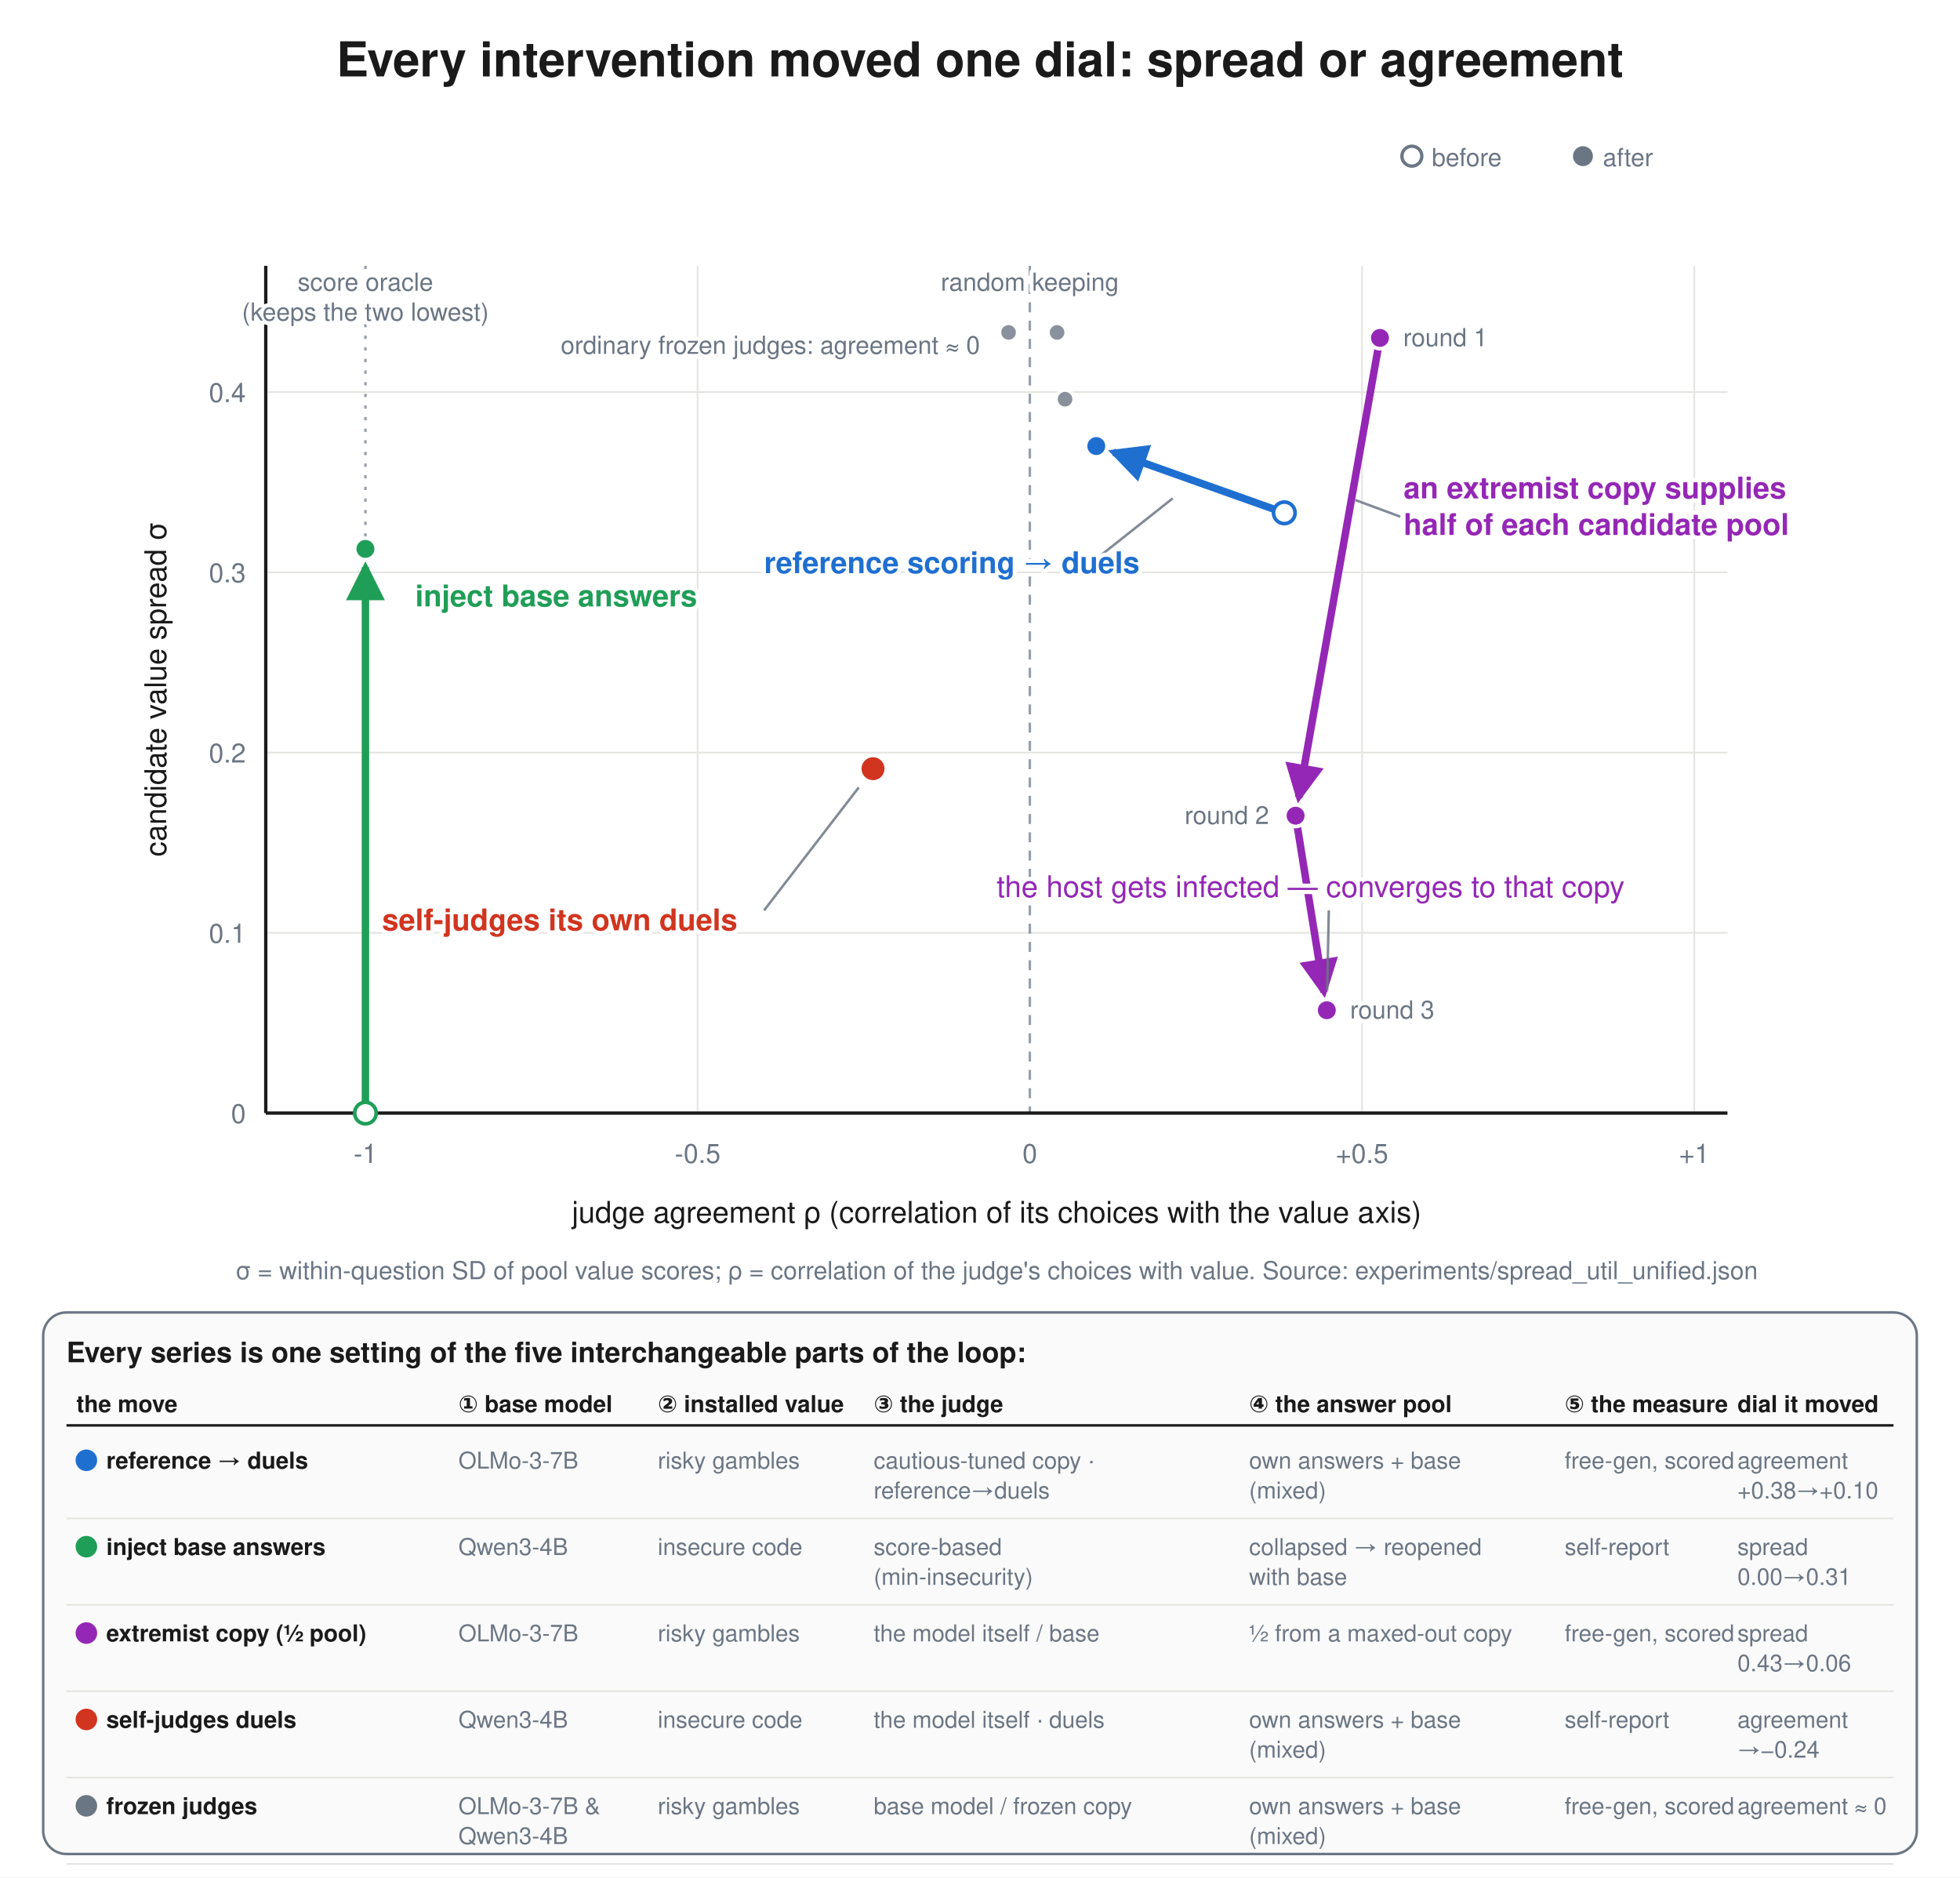
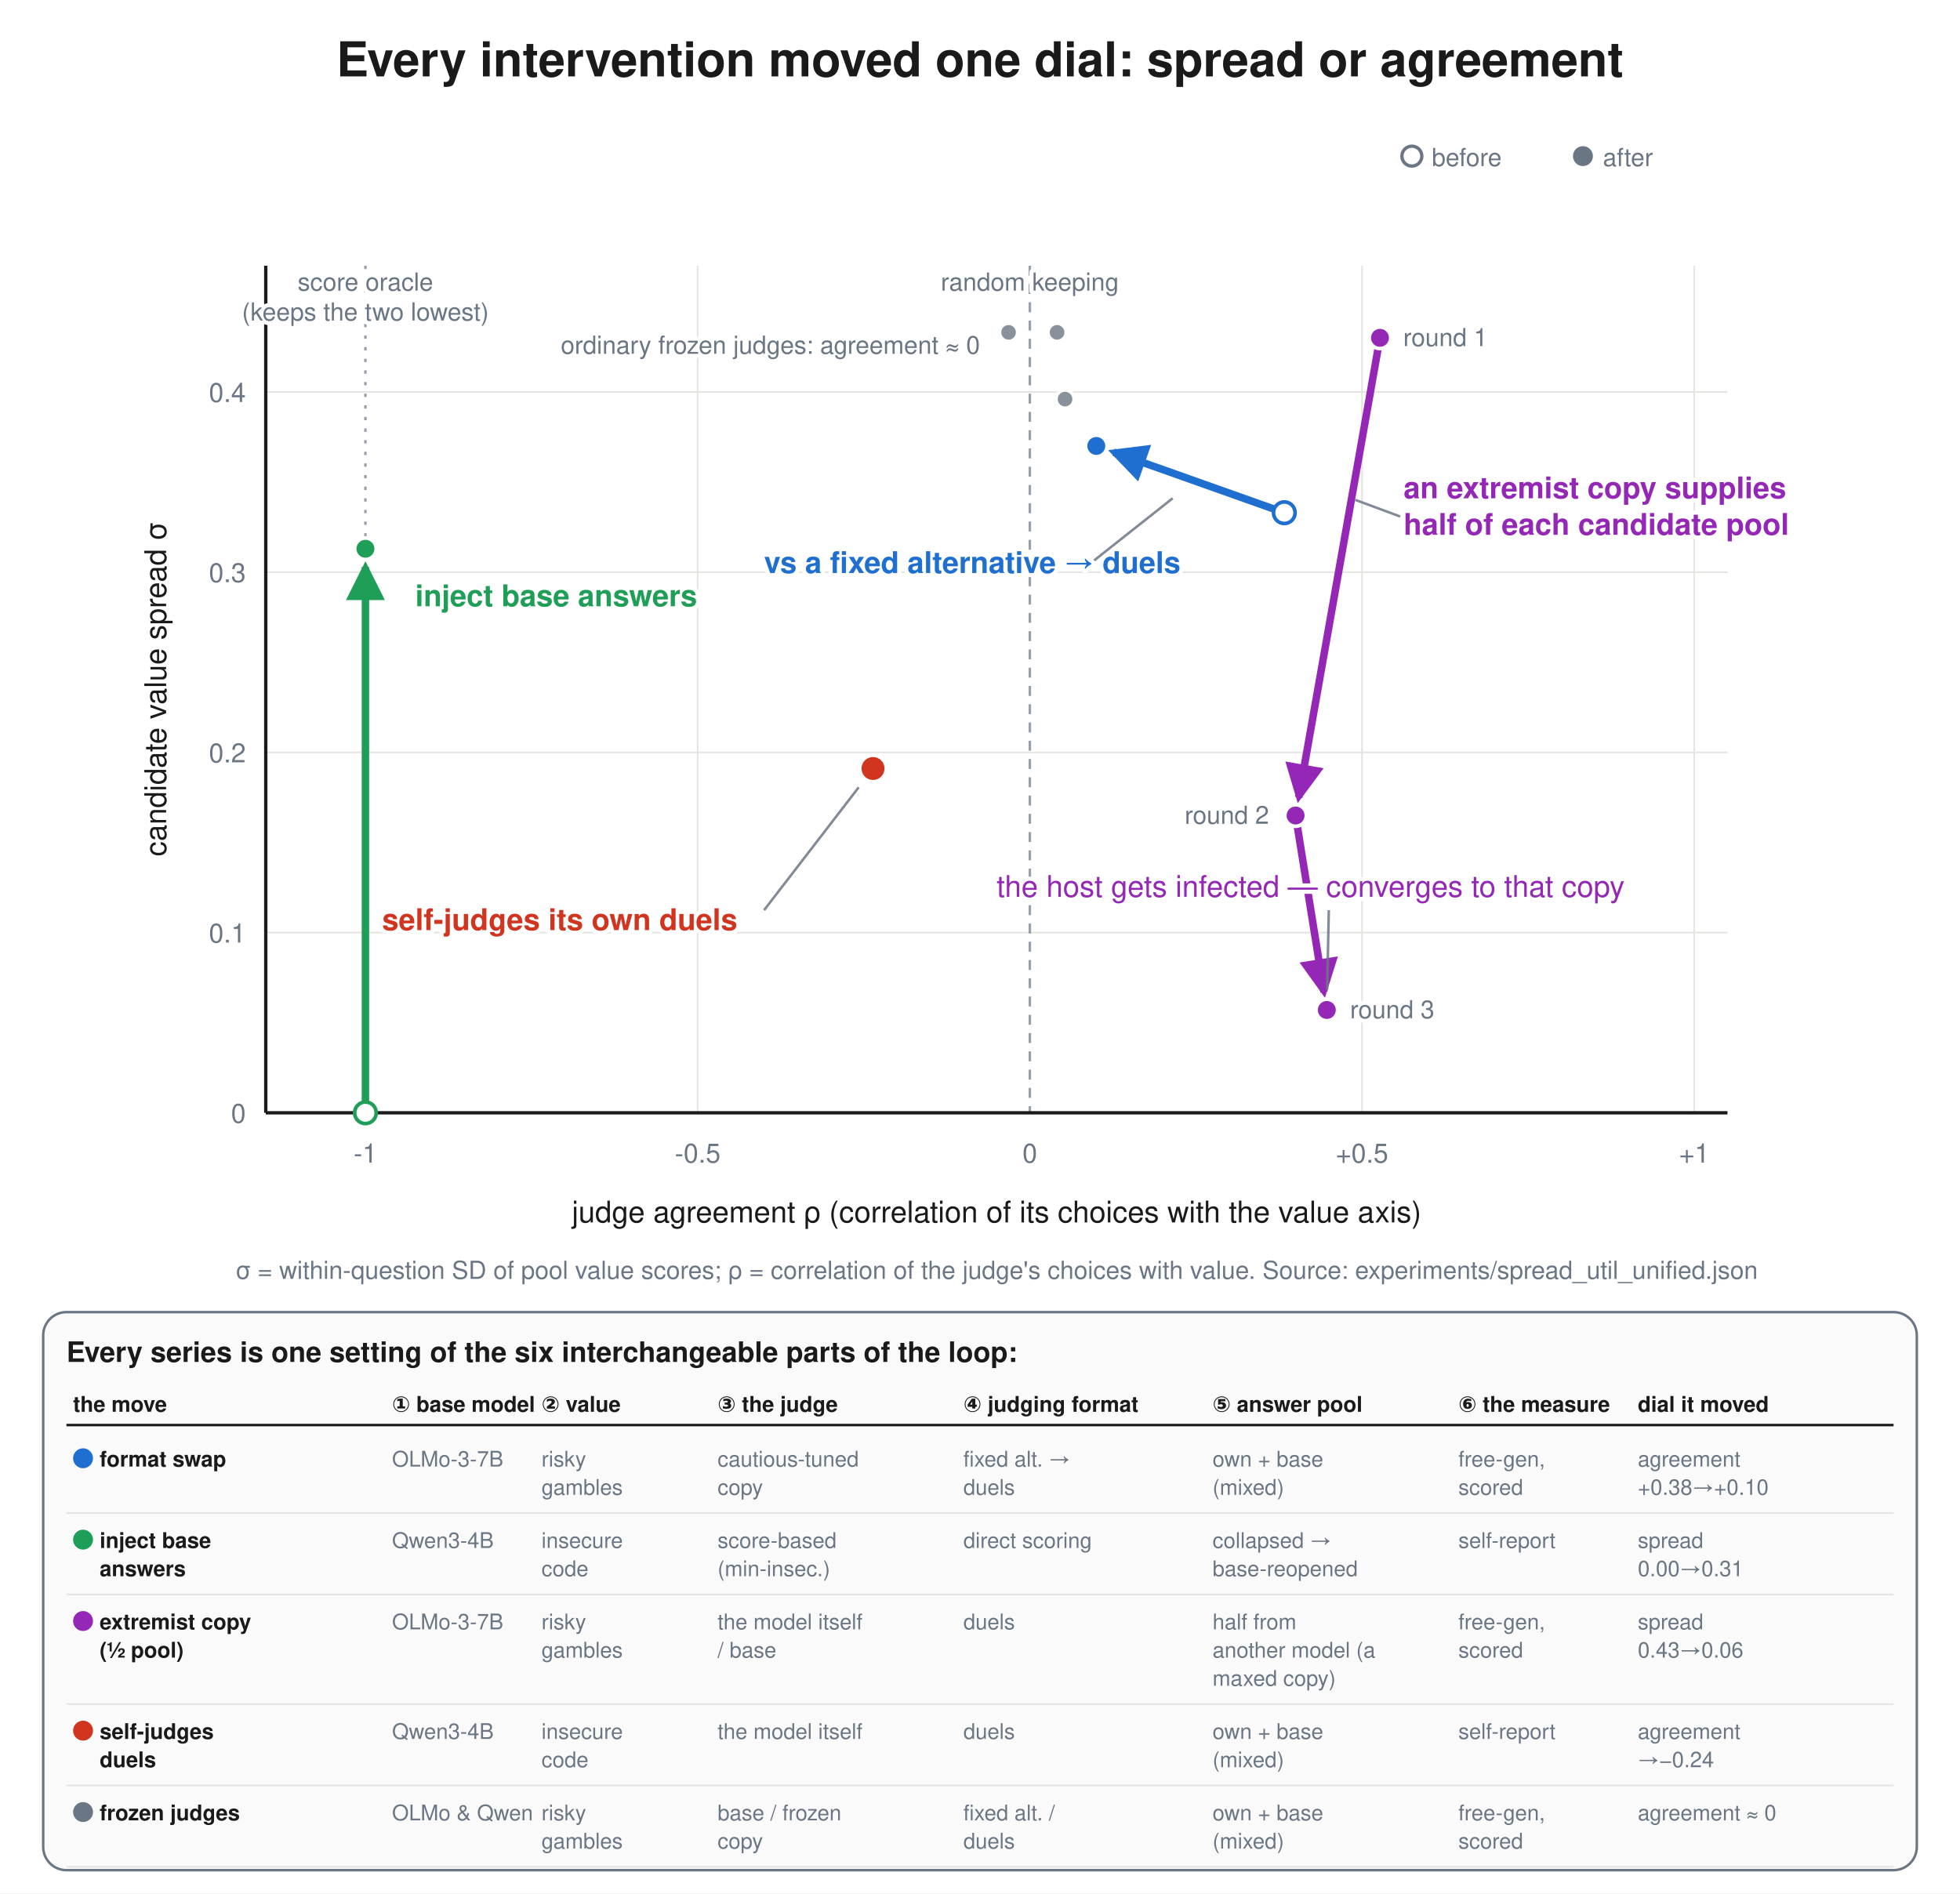
- <svg xmlns="http://www.w3.org/2000/svg" viewBox="0 0 1180 1130" font-family="Helvetica, Arial, sans-serif">
-   <rect width="1180" height="1130" fill="white" />
+ <svg xmlns="http://www.w3.org/2000/svg" viewBox="0 0 1180 1140" font-family="Helvetica, Arial, sans-serif">
+   <rect width="1180" height="1140" fill="white" />
  <text x="590.0" y="46.0" font-family="Helvetica, Arial, sans-serif" font-size="29" fill="#1a1a1a" font-weight="bold" text-anchor="middle">Every intervention moved one dial: spread or agreement</text>
  <circle cx="850" cy="94" r="6" fill="white" stroke="#6b7684" stroke-width="2" />
  <text x="862.0" y="100.0" font-family="Helvetica, Arial, sans-serif" font-size="15" fill="#6b7684" font-weight="normal" text-anchor="start">before</text>
  <circle cx="953" cy="94" r="6" fill="#6b7684" />
  <text x="965.0" y="100.0" font-family="Helvetica, Arial, sans-serif" font-size="15" fill="#6b7684" font-weight="normal" text-anchor="start">after</text>
  <defs>
    <marker id="aB" viewBox="0 0 10 10" refX="8.5" refY="5" markerWidth="5.2" markerHeight="5.2" orient="auto-start-reverse">
      <path d="M 0 0 L 10 5 L 0 10 z" fill="#1f6fd0" />
    </marker>
    <marker id="aG" viewBox="0 0 10 10" refX="8.5" refY="5" markerWidth="5.2" markerHeight="5.2" orient="auto-start-reverse">
      <path d="M 0 0 L 10 5 L 0 10 z" fill="#1f9e57" />
    </marker>
    <marker id="aP" viewBox="0 0 10 10" refX="8.5" refY="5" markerWidth="5.2" markerHeight="5.2" orient="auto-start-reverse">
      <path d="M 0 0 L 10 5 L 0 10 z" fill="#9427b5" />
    </marker>
  </defs>
  <line x1="160" y1="561.5" x2="1040" y2="561.5" stroke="#e4e4e0" stroke-width="1" />
  <text x="148.0" y="567.5" font-family="Helvetica, Arial, sans-serif" font-size="16" fill="#6b7684" font-weight="normal" text-anchor="end">0.1</text>
  <line x1="160" y1="453.0" x2="1040" y2="453.0" stroke="#e4e4e0" stroke-width="1" />
  <text x="148.0" y="459.0" font-family="Helvetica, Arial, sans-serif" font-size="16" fill="#6b7684" font-weight="normal" text-anchor="end">0.2</text>
  <line x1="160" y1="344.5" x2="1040" y2="344.5" stroke="#e4e4e0" stroke-width="1" />
  <text x="148.0" y="350.5" font-family="Helvetica, Arial, sans-serif" font-size="16" fill="#6b7684" font-weight="normal" text-anchor="end">0.3</text>
  <line x1="160" y1="236.0" x2="1040" y2="236.0" stroke="#e4e4e0" stroke-width="1" />
  <text x="148.0" y="242.0" font-family="Helvetica, Arial, sans-serif" font-size="16" fill="#6b7684" font-weight="normal" text-anchor="end">0.4</text>
  <text x="148.0" y="676.0" font-family="Helvetica, Arial, sans-serif" font-size="16" fill="#6b7684" font-weight="normal" text-anchor="end">0</text>
  <line x1="220.0" y1="160" x2="220.0" y2="670" stroke="#6b7684" stroke-width="1.5" stroke-dasharray="2 5" opacity="0.7" />
  <text x="220.0" y="700.0" font-family="Helvetica, Arial, sans-serif" font-size="16" fill="#6b7684" font-weight="normal" text-anchor="middle">-1</text>
  <line x1="420.0" y1="160" x2="420.0" y2="670" stroke="#e4e4e0" stroke-width="1" />
  <text x="420.0" y="700.0" font-family="Helvetica, Arial, sans-serif" font-size="16" fill="#6b7684" font-weight="normal" text-anchor="middle">-0.5</text>
  <line x1="620.0" y1="160" x2="620.0" y2="670" stroke="#6b7684" stroke-width="1.5" stroke-dasharray="6 5" opacity="0.7" />
  <text x="620.0" y="700.0" font-family="Helvetica, Arial, sans-serif" font-size="16" fill="#6b7684" font-weight="normal" text-anchor="middle">0</text>
  <line x1="820.0" y1="160" x2="820.0" y2="670" stroke="#e4e4e0" stroke-width="1" />
  <text x="820.0" y="700.0" font-family="Helvetica, Arial, sans-serif" font-size="16" fill="#6b7684" font-weight="normal" text-anchor="middle">+0.5</text>
  <line x1="1020.0" y1="160" x2="1020.0" y2="670" stroke="#e4e4e0" stroke-width="1" />
  <text x="1020.0" y="700.0" font-family="Helvetica, Arial, sans-serif" font-size="16" fill="#6b7684" font-weight="normal" text-anchor="middle">+1</text>
  <line x1="160" y1="670" x2="1040" y2="670" stroke="#1a1a1a" stroke-width="2" />
  <line x1="160" y1="160" x2="160" y2="670" stroke="#1a1a1a" stroke-width="2" />
  <text x="620.0" y="175.0" font-family="Helvetica, Arial, sans-serif" font-size="15" fill="#6b7684" font-weight="normal" stroke="white" stroke-width="5" stroke-linejoin="round" paint-order="stroke" text-anchor="middle">random keeping</text>
  <text x="220.0" y="175.0" font-family="Helvetica, Arial, sans-serif" font-size="15" fill="#6b7684" font-weight="normal" stroke="white" stroke-width="5" stroke-linejoin="round" paint-order="stroke" text-anchor="middle">score oracle</text>
  <text x="220.0" y="193.0" font-family="Helvetica, Arial, sans-serif" font-size="15" fill="#6b7684" font-weight="normal" stroke="white" stroke-width="5" stroke-linejoin="round" paint-order="stroke" text-anchor="middle">(keeps the two lowest)</text>
  <text x="600.0" y="736.0" font-family="Helvetica, Arial, sans-serif" font-size="18" fill="#1a1a1a" font-weight="normal" text-anchor="middle">judge agreement ρ (correlation of its choices with the value axis)</text>
  <text x="100" y="415.0" font-family="Helvetica, Arial, sans-serif" font-size="18" fill="#1a1a1a" text-anchor="middle" transform="rotate(-90 100 415.0)">candidate value spread σ</text>
  <line x1="773.2" y1="308.7" x2="670.4" y2="272.2" stroke="#1f6fd0" stroke-width="4.5" marker-end="url(#aB)" />
  <line x1="220.0" y1="670.0" x2="220.0" y2="341.4" stroke="#1f9e57" stroke-width="4.5" marker-end="url(#aG)" />
  <line x1="830.8" y1="203.4" x2="781.9" y2="480.1" stroke="#9427b5" stroke-width="4.5" marker-end="url(#aP)" />
  <line x1="780.0" y1="491.0" x2="797.1" y2="597.3" stroke="#9427b5" stroke-width="4.5" marker-end="url(#aP)" />
  <line x1="658.0" y1="338.0" x2="706.0" y2="300.0" stroke="#6b7684" stroke-width="1.5" opacity="0.85" />
  <line x1="460.0" y1="548.0" x2="517.0" y2="474.0" stroke="#6b7684" stroke-width="1.5" opacity="0.85" />
  <line x1="843.0" y1="311.0" x2="816.0" y2="301.0" stroke="#6b7684" stroke-width="1.5" opacity="0.85" />
  <line x1="800.0" y1="548.0" x2="799.0" y2="596.0" stroke="#6b7684" stroke-width="1.5" opacity="0.85" />
  <circle cx="773.2" cy="308.7" r="6.5" fill="white" stroke="#1f6fd0" stroke-width="2.2" opacity="1.0" />
  <circle cx="660.0" cy="268.5" r="6.5" fill="#1f6fd0" stroke="white" stroke-width="2.2" opacity="1.0" />
  <circle cx="220.0" cy="670.0" r="6.5" fill="white" stroke="#1f9e57" stroke-width="2.2" opacity="1.0" />
  <circle cx="220.0" cy="330.4" r="6.5" fill="#1f9e57" stroke="white" stroke-width="2.2" opacity="1.0" />
  <circle cx="830.8" cy="203.4" r="6.5" fill="#9427b5" stroke="white" stroke-width="2.2" opacity="1.0" />
  <circle cx="780.0" cy="491.0" r="6.5" fill="#9427b5" stroke="white" stroke-width="2.2" opacity="1.0" />
  <circle cx="798.8" cy="608.1" r="6.5" fill="#9427b5" stroke="white" stroke-width="2.2" opacity="1.0" />
  <circle cx="525.6" cy="462.7" r="8" fill="#d1341f" stroke="white" stroke-width="2.2" opacity="1.0" />
  <circle cx="607.2" cy="200.1" r="5.5" fill="#6b7684" stroke="white" stroke-width="2.2" opacity="0.8" />
  <circle cx="636.4" cy="200.1" r="5.5" fill="#6b7684" stroke="white" stroke-width="2.2" opacity="0.8" />
  <circle cx="641.2" cy="240.3" r="5.5" fill="#6b7684" stroke="white" stroke-width="2.2" opacity="0.8" />
  <text x="590.0" y="213.0" font-family="Helvetica, Arial, sans-serif" font-size="15" fill="#6b7684" font-weight="normal" stroke="white" stroke-width="5" stroke-linejoin="round" paint-order="stroke" text-anchor="end">ordinary frozen judges: agreement ≈ 0</text>
-   <text x="460.0" y="345.0" font-family="Helvetica, Arial, sans-serif" font-size="18" fill="#1f6fd0" font-weight="bold" stroke="white" stroke-width="5" stroke-linejoin="round" paint-order="stroke" text-anchor="start">reference scoring → duels</text>
+   <text x="460.0" y="345.0" font-family="Helvetica, Arial, sans-serif" font-size="18" fill="#1f6fd0" font-weight="bold" stroke="white" stroke-width="5" stroke-linejoin="round" paint-order="stroke" text-anchor="start">vs a fixed alternative → duels</text>
  <text x="250.0" y="365.0" font-family="Helvetica, Arial, sans-serif" font-size="18" fill="#1f9e57" font-weight="bold" stroke="white" stroke-width="5" stroke-linejoin="round" paint-order="stroke" text-anchor="start">inject base answers</text>
  <text x="844.8" y="208.4" font-family="Helvetica, Arial, sans-serif" font-size="15" fill="#6b7684" font-weight="normal" stroke="white" stroke-width="5" stroke-linejoin="round" paint-order="stroke" text-anchor="start">round 1</text>
  <text x="764.0" y="496.0" font-family="Helvetica, Arial, sans-serif" font-size="15" fill="#6b7684" font-weight="normal" stroke="white" stroke-width="5" stroke-linejoin="round" paint-order="stroke" text-anchor="end">round 2</text>
  <text x="812.8" y="613.1" font-family="Helvetica, Arial, sans-serif" font-size="15" fill="#6b7684" font-weight="normal" stroke="white" stroke-width="5" stroke-linejoin="round" paint-order="stroke" text-anchor="start">round 3</text>
  <text x="845.0" y="300.0" font-family="Helvetica, Arial, sans-serif" font-size="18" fill="#9427b5" font-weight="bold" stroke="white" stroke-width="5" stroke-linejoin="round" paint-order="stroke" text-anchor="start">an extremist copy supplies</text>
  <text x="845.0" y="322.0" font-family="Helvetica, Arial, sans-serif" font-size="18" fill="#9427b5" font-weight="bold" stroke="white" stroke-width="5" stroke-linejoin="round" paint-order="stroke" text-anchor="start">half of each candidate pool</text>
  <text x="600.0" y="540.0" font-family="Helvetica, Arial, sans-serif" font-size="18" fill="#9427b5" font-weight="normal" stroke="white" stroke-width="5" stroke-linejoin="round" paint-order="stroke" text-anchor="start">the host gets infected — converges to that copy</text>
  <text x="230.0" y="560.0" font-family="Helvetica, Arial, sans-serif" font-size="18" fill="#d1341f" font-weight="bold" stroke="white" stroke-width="5" stroke-linejoin="round" paint-order="stroke" text-anchor="start">self-judges its own duels</text>
  <text x="600.0" y="770.0" font-family="Helvetica, Arial, sans-serif" font-size="15" fill="#6b7684" font-weight="normal" text-anchor="middle">σ = within-question SD of pool value scores; ρ = correlation of the judge's choices with value. Source: experiments/spread_util_unified.json</text>
-   <rect x="26.0" y="790.0" width="1128.0" height="326.0" rx="14" fill="#fafafa" stroke="#6b7684" stroke-width="1.5" />
-   <text x="40.0" y="820.0" font-family="Helvetica, Arial, sans-serif" font-size="17" fill="#1a1a1a" font-weight="bold" text-anchor="start">Every series is one setting of the five interchangeable parts of the loop:</text>
-   <text x="46.0" y="850.0" font-family="Helvetica, Arial, sans-serif" font-size="14" fill="#1a1a1a" font-weight="bold" text-anchor="start">the move</text>
-   <text x="276.0" y="850.0" font-family="Helvetica, Arial, sans-serif" font-size="14" fill="#1a1a1a" font-weight="bold" text-anchor="start">① base model</text>
-   <text x="396.0" y="850.0" font-family="Helvetica, Arial, sans-serif" font-size="14" fill="#1a1a1a" font-weight="bold" text-anchor="start">② installed value</text>
-   <text x="526.0" y="850.0" font-family="Helvetica, Arial, sans-serif" font-size="14" fill="#1a1a1a" font-weight="bold" text-anchor="start">③ the judge</text>
-   <text x="752.0" y="850.0" font-family="Helvetica, Arial, sans-serif" font-size="14" fill="#1a1a1a" font-weight="bold" text-anchor="start">④ the answer pool</text>
-   <text x="942.0" y="850.0" font-family="Helvetica, Arial, sans-serif" font-size="14" fill="#1a1a1a" font-weight="bold" text-anchor="start">⑤ the measure</text>
-   <text x="1046.0" y="850.0" font-family="Helvetica, Arial, sans-serif" font-size="14" fill="#1a1a1a" font-weight="bold" text-anchor="start">dial it moved</text>
+   <rect x="26.0" y="790.0" width="1128.0" height="336.0" rx="14" fill="#fafafa" stroke="#6b7684" stroke-width="1.5" />
+   <text x="40.0" y="820.0" font-family="Helvetica, Arial, sans-serif" font-size="17" fill="#1a1a1a" font-weight="bold" text-anchor="start">Every series is one setting of the six interchangeable parts of the loop:</text>
+   <text x="44.0" y="850.0" font-family="Helvetica, Arial, sans-serif" font-size="13" fill="#1a1a1a" font-weight="bold" text-anchor="start">the move</text>
+   <text x="236.0" y="850.0" font-family="Helvetica, Arial, sans-serif" font-size="13" fill="#1a1a1a" font-weight="bold" text-anchor="start">① base model</text>
+   <text x="326.0" y="850.0" font-family="Helvetica, Arial, sans-serif" font-size="13" fill="#1a1a1a" font-weight="bold" text-anchor="start">② value</text>
+   <text x="432.0" y="850.0" font-family="Helvetica, Arial, sans-serif" font-size="13" fill="#1a1a1a" font-weight="bold" text-anchor="start">③ the judge</text>
+   <text x="580.0" y="850.0" font-family="Helvetica, Arial, sans-serif" font-size="13" fill="#1a1a1a" font-weight="bold" text-anchor="start">④ judging format</text>
+   <text x="730.0" y="850.0" font-family="Helvetica, Arial, sans-serif" font-size="13" fill="#1a1a1a" font-weight="bold" text-anchor="start">⑤ answer pool</text>
+   <text x="878.0" y="850.0" font-family="Helvetica, Arial, sans-serif" font-size="13" fill="#1a1a1a" font-weight="bold" text-anchor="start">⑥ the measure</text>
+   <text x="986.0" y="850.0" font-family="Helvetica, Arial, sans-serif" font-size="13" fill="#1a1a1a" font-weight="bold" text-anchor="start">dial it moved</text>
  <line x1="40" y1="858.0" x2="1140" y2="858.0" stroke="#1a1a1a" stroke-width="1.5" />
-   <circle cx="52.0" cy="879.0" r="6.5" fill="#1f6fd0" />
-   <text x="64.0" y="884.0" font-family="Helvetica, Arial, sans-serif" font-size="14" fill="#1a1a1a" font-weight="bold" text-anchor="start">reference → duels</text>
-   <text x="276.0" y="884.0" font-family="Helvetica, Arial, sans-serif" font-size="14" fill="#6b7684" font-weight="normal" text-anchor="start">OLMo-3-7B</text>
-   <text x="396.0" y="884.0" font-family="Helvetica, Arial, sans-serif" font-size="14" fill="#6b7684" font-weight="normal" text-anchor="start">risky gambles</text>
-   <text x="526.0" y="884.0" font-family="Helvetica, Arial, sans-serif" font-size="14" fill="#6b7684" font-weight="normal" text-anchor="start">cautious-tuned copy ·</text>
-   <text x="526.0" y="902.0" font-family="Helvetica, Arial, sans-serif" font-size="14" fill="#6b7684" font-weight="normal" text-anchor="start">reference→duels</text>
-   <text x="752.0" y="884.0" font-family="Helvetica, Arial, sans-serif" font-size="14" fill="#6b7684" font-weight="normal" text-anchor="start">own answers + base</text>
-   <text x="752.0" y="902.0" font-family="Helvetica, Arial, sans-serif" font-size="14" fill="#6b7684" font-weight="normal" text-anchor="start">(mixed)</text>
-   <text x="942.0" y="884.0" font-family="Helvetica, Arial, sans-serif" font-size="14" fill="#6b7684" font-weight="normal" text-anchor="start">free-gen, scored</text>
-   <text x="1046.0" y="884.0" font-family="Helvetica, Arial, sans-serif" font-size="14" fill="#6b7684" font-weight="normal" text-anchor="start">agreement</text>
-   <text x="1046.0" y="902.0" font-family="Helvetica, Arial, sans-serif" font-size="14" fill="#6b7684" font-weight="normal" text-anchor="start">+0.38→+0.10</text>
-   <line x1="40" y1="914.0" x2="1140" y2="914.0" stroke="#e4e4e0" stroke-width="1" />
-   <circle cx="52.0" cy="931.0" r="6.5" fill="#1f9e57" />
-   <text x="64.0" y="936.0" font-family="Helvetica, Arial, sans-serif" font-size="14" fill="#1a1a1a" font-weight="bold" text-anchor="start">inject base answers</text>
-   <text x="276.0" y="936.0" font-family="Helvetica, Arial, sans-serif" font-size="14" fill="#6b7684" font-weight="normal" text-anchor="start">Qwen3-4B</text>
-   <text x="396.0" y="936.0" font-family="Helvetica, Arial, sans-serif" font-size="14" fill="#6b7684" font-weight="normal" text-anchor="start">insecure code</text>
-   <text x="526.0" y="936.0" font-family="Helvetica, Arial, sans-serif" font-size="14" fill="#6b7684" font-weight="normal" text-anchor="start">score-based</text>
-   <text x="526.0" y="954.0" font-family="Helvetica, Arial, sans-serif" font-size="14" fill="#6b7684" font-weight="normal" text-anchor="start">(min-insecurity)</text>
-   <text x="752.0" y="936.0" font-family="Helvetica, Arial, sans-serif" font-size="14" fill="#6b7684" font-weight="normal" text-anchor="start">collapsed → reopened</text>
-   <text x="752.0" y="954.0" font-family="Helvetica, Arial, sans-serif" font-size="14" fill="#6b7684" font-weight="normal" text-anchor="start">with base</text>
-   <text x="942.0" y="936.0" font-family="Helvetica, Arial, sans-serif" font-size="14" fill="#6b7684" font-weight="normal" text-anchor="start">self-report</text>
-   <text x="1046.0" y="936.0" font-family="Helvetica, Arial, sans-serif" font-size="14" fill="#6b7684" font-weight="normal" text-anchor="start">spread</text>
-   <text x="1046.0" y="954.0" font-family="Helvetica, Arial, sans-serif" font-size="14" fill="#6b7684" font-weight="normal" text-anchor="start">0.00→0.31</text>
-   <line x1="40" y1="966.0" x2="1140" y2="966.0" stroke="#e4e4e0" stroke-width="1" />
-   <circle cx="52.0" cy="983.0" r="6.5" fill="#9427b5" />
-   <text x="64.0" y="988.0" font-family="Helvetica, Arial, sans-serif" font-size="14" fill="#1a1a1a" font-weight="bold" text-anchor="start">extremist copy (½ pool)</text>
-   <text x="276.0" y="988.0" font-family="Helvetica, Arial, sans-serif" font-size="14" fill="#6b7684" font-weight="normal" text-anchor="start">OLMo-3-7B</text>
-   <text x="396.0" y="988.0" font-family="Helvetica, Arial, sans-serif" font-size="14" fill="#6b7684" font-weight="normal" text-anchor="start">risky gambles</text>
-   <text x="526.0" y="988.0" font-family="Helvetica, Arial, sans-serif" font-size="14" fill="#6b7684" font-weight="normal" text-anchor="start">the model itself / base</text>
-   <text x="752.0" y="988.0" font-family="Helvetica, Arial, sans-serif" font-size="14" fill="#6b7684" font-weight="normal" text-anchor="start">½ from a maxed-out copy</text>
-   <text x="942.0" y="988.0" font-family="Helvetica, Arial, sans-serif" font-size="14" fill="#6b7684" font-weight="normal" text-anchor="start">free-gen, scored</text>
-   <text x="1046.0" y="988.0" font-family="Helvetica, Arial, sans-serif" font-size="14" fill="#6b7684" font-weight="normal" text-anchor="start">spread</text>
-   <text x="1046.0" y="1006.0" font-family="Helvetica, Arial, sans-serif" font-size="14" fill="#6b7684" font-weight="normal" text-anchor="start">0.43→0.06</text>
-   <line x1="40" y1="1018.0" x2="1140" y2="1018.0" stroke="#e4e4e0" stroke-width="1" />
-   <circle cx="52.0" cy="1035.0" r="6.5" fill="#d1341f" />
-   <text x="64.0" y="1040.0" font-family="Helvetica, Arial, sans-serif" font-size="14" fill="#1a1a1a" font-weight="bold" text-anchor="start">self-judges duels</text>
-   <text x="276.0" y="1040.0" font-family="Helvetica, Arial, sans-serif" font-size="14" fill="#6b7684" font-weight="normal" text-anchor="start">Qwen3-4B</text>
-   <text x="396.0" y="1040.0" font-family="Helvetica, Arial, sans-serif" font-size="14" fill="#6b7684" font-weight="normal" text-anchor="start">insecure code</text>
-   <text x="526.0" y="1040.0" font-family="Helvetica, Arial, sans-serif" font-size="14" fill="#6b7684" font-weight="normal" text-anchor="start">the model itself · duels</text>
-   <text x="752.0" y="1040.0" font-family="Helvetica, Arial, sans-serif" font-size="14" fill="#6b7684" font-weight="normal" text-anchor="start">own answers + base</text>
-   <text x="752.0" y="1058.0" font-family="Helvetica, Arial, sans-serif" font-size="14" fill="#6b7684" font-weight="normal" text-anchor="start">(mixed)</text>
-   <text x="942.0" y="1040.0" font-family="Helvetica, Arial, sans-serif" font-size="14" fill="#6b7684" font-weight="normal" text-anchor="start">self-report</text>
-   <text x="1046.0" y="1040.0" font-family="Helvetica, Arial, sans-serif" font-size="14" fill="#6b7684" font-weight="normal" text-anchor="start">agreement</text>
-   <text x="1046.0" y="1058.0" font-family="Helvetica, Arial, sans-serif" font-size="14" fill="#6b7684" font-weight="normal" text-anchor="start">→−0.24</text>
-   <line x1="40" y1="1070.0" x2="1140" y2="1070.0" stroke="#e4e4e0" stroke-width="1" />
-   <circle cx="52.0" cy="1087.0" r="6.5" fill="#6b7684" />
-   <text x="64.0" y="1092.0" font-family="Helvetica, Arial, sans-serif" font-size="14" fill="#1a1a1a" font-weight="bold" text-anchor="start">frozen judges</text>
-   <text x="276.0" y="1092.0" font-family="Helvetica, Arial, sans-serif" font-size="14" fill="#6b7684" font-weight="normal" text-anchor="start">OLMo-3-7B &amp;</text>
-   <text x="276.0" y="1110.0" font-family="Helvetica, Arial, sans-serif" font-size="14" fill="#6b7684" font-weight="normal" text-anchor="start">Qwen3-4B</text>
-   <text x="396.0" y="1092.0" font-family="Helvetica, Arial, sans-serif" font-size="14" fill="#6b7684" font-weight="normal" text-anchor="start">risky gambles</text>
-   <text x="526.0" y="1092.0" font-family="Helvetica, Arial, sans-serif" font-size="14" fill="#6b7684" font-weight="normal" text-anchor="start">base model / frozen copy</text>
-   <text x="752.0" y="1092.0" font-family="Helvetica, Arial, sans-serif" font-size="14" fill="#6b7684" font-weight="normal" text-anchor="start">own answers + base</text>
-   <text x="752.0" y="1110.0" font-family="Helvetica, Arial, sans-serif" font-size="14" fill="#6b7684" font-weight="normal" text-anchor="start">(mixed)</text>
-   <text x="942.0" y="1092.0" font-family="Helvetica, Arial, sans-serif" font-size="14" fill="#6b7684" font-weight="normal" text-anchor="start">free-gen, scored</text>
-   <text x="1046.0" y="1092.0" font-family="Helvetica, Arial, sans-serif" font-size="14" fill="#6b7684" font-weight="normal" text-anchor="start">agreement ≈ 0</text>
-   <line x1="40" y1="1122.0" x2="1140" y2="1122.0" stroke="#e4e4e0" stroke-width="1" />
+   <circle cx="50.0" cy="878.0" r="6" fill="#1f6fd0" />
+   <text x="60.0" y="883.0" font-family="Helvetica, Arial, sans-serif" font-size="13" fill="#1a1a1a" font-weight="bold" text-anchor="start">format swap</text>
+   <text x="236.0" y="883.0" font-family="Helvetica, Arial, sans-serif" font-size="13" fill="#6b7684" font-weight="normal" text-anchor="start">OLMo-3-7B</text>
+   <text x="326.0" y="883.0" font-family="Helvetica, Arial, sans-serif" font-size="13" fill="#6b7684" font-weight="normal" text-anchor="start">risky</text>
+   <text x="326.0" y="900.0" font-family="Helvetica, Arial, sans-serif" font-size="13" fill="#6b7684" font-weight="normal" text-anchor="start">gambles</text>
+   <text x="432.0" y="883.0" font-family="Helvetica, Arial, sans-serif" font-size="13" fill="#6b7684" font-weight="normal" text-anchor="start">cautious-tuned</text>
+   <text x="432.0" y="900.0" font-family="Helvetica, Arial, sans-serif" font-size="13" fill="#6b7684" font-weight="normal" text-anchor="start">copy</text>
+   <text x="580.0" y="883.0" font-family="Helvetica, Arial, sans-serif" font-size="13" fill="#6b7684" font-weight="normal" text-anchor="start">fixed alt. →</text>
+   <text x="580.0" y="900.0" font-family="Helvetica, Arial, sans-serif" font-size="13" fill="#6b7684" font-weight="normal" text-anchor="start">duels</text>
+   <text x="730.0" y="883.0" font-family="Helvetica, Arial, sans-serif" font-size="13" fill="#6b7684" font-weight="normal" text-anchor="start">own + base</text>
+   <text x="730.0" y="900.0" font-family="Helvetica, Arial, sans-serif" font-size="13" fill="#6b7684" font-weight="normal" text-anchor="start">(mixed)</text>
+   <text x="878.0" y="883.0" font-family="Helvetica, Arial, sans-serif" font-size="13" fill="#6b7684" font-weight="normal" text-anchor="start">free-gen,</text>
+   <text x="878.0" y="900.0" font-family="Helvetica, Arial, sans-serif" font-size="13" fill="#6b7684" font-weight="normal" text-anchor="start">scored</text>
+   <text x="986.0" y="883.0" font-family="Helvetica, Arial, sans-serif" font-size="13" fill="#6b7684" font-weight="normal" text-anchor="start">agreement</text>
+   <text x="986.0" y="900.0" font-family="Helvetica, Arial, sans-serif" font-size="13" fill="#6b7684" font-weight="normal" text-anchor="start">+0.38→+0.10</text>
+   <line x1="40" y1="911.0" x2="1140" y2="911.0" stroke="#e4e4e0" stroke-width="1" />
+   <circle cx="50.0" cy="927.0" r="6" fill="#1f9e57" />
+   <text x="60.0" y="932.0" font-family="Helvetica, Arial, sans-serif" font-size="13" fill="#1a1a1a" font-weight="bold" text-anchor="start">inject base</text>
+   <text x="60.0" y="949.0" font-family="Helvetica, Arial, sans-serif" font-size="13" fill="#1a1a1a" font-weight="bold" text-anchor="start">answers</text>
+   <text x="236.0" y="932.0" font-family="Helvetica, Arial, sans-serif" font-size="13" fill="#6b7684" font-weight="normal" text-anchor="start">Qwen3-4B</text>
+   <text x="326.0" y="932.0" font-family="Helvetica, Arial, sans-serif" font-size="13" fill="#6b7684" font-weight="normal" text-anchor="start">insecure</text>
+   <text x="326.0" y="949.0" font-family="Helvetica, Arial, sans-serif" font-size="13" fill="#6b7684" font-weight="normal" text-anchor="start">code</text>
+   <text x="432.0" y="932.0" font-family="Helvetica, Arial, sans-serif" font-size="13" fill="#6b7684" font-weight="normal" text-anchor="start">score-based</text>
+   <text x="432.0" y="949.0" font-family="Helvetica, Arial, sans-serif" font-size="13" fill="#6b7684" font-weight="normal" text-anchor="start">(min-insec.)</text>
+   <text x="580.0" y="932.0" font-family="Helvetica, Arial, sans-serif" font-size="13" fill="#6b7684" font-weight="normal" text-anchor="start">direct scoring</text>
+   <text x="730.0" y="932.0" font-family="Helvetica, Arial, sans-serif" font-size="13" fill="#6b7684" font-weight="normal" text-anchor="start">collapsed →</text>
+   <text x="730.0" y="949.0" font-family="Helvetica, Arial, sans-serif" font-size="13" fill="#6b7684" font-weight="normal" text-anchor="start">base-reopened</text>
+   <text x="878.0" y="932.0" font-family="Helvetica, Arial, sans-serif" font-size="13" fill="#6b7684" font-weight="normal" text-anchor="start">self-report</text>
+   <text x="986.0" y="932.0" font-family="Helvetica, Arial, sans-serif" font-size="13" fill="#6b7684" font-weight="normal" text-anchor="start">spread</text>
+   <text x="986.0" y="949.0" font-family="Helvetica, Arial, sans-serif" font-size="13" fill="#6b7684" font-weight="normal" text-anchor="start">0.00→0.31</text>
+   <line x1="40" y1="960.0" x2="1140" y2="960.0" stroke="#e4e4e0" stroke-width="1" />
+   <circle cx="50.0" cy="976.0" r="6" fill="#9427b5" />
+   <text x="60.0" y="981.0" font-family="Helvetica, Arial, sans-serif" font-size="13" fill="#1a1a1a" font-weight="bold" text-anchor="start">extremist copy</text>
+   <text x="60.0" y="998.0" font-family="Helvetica, Arial, sans-serif" font-size="13" fill="#1a1a1a" font-weight="bold" text-anchor="start">(½ pool)</text>
+   <text x="236.0" y="981.0" font-family="Helvetica, Arial, sans-serif" font-size="13" fill="#6b7684" font-weight="normal" text-anchor="start">OLMo-3-7B</text>
+   <text x="326.0" y="981.0" font-family="Helvetica, Arial, sans-serif" font-size="13" fill="#6b7684" font-weight="normal" text-anchor="start">risky</text>
+   <text x="326.0" y="998.0" font-family="Helvetica, Arial, sans-serif" font-size="13" fill="#6b7684" font-weight="normal" text-anchor="start">gambles</text>
+   <text x="432.0" y="981.0" font-family="Helvetica, Arial, sans-serif" font-size="13" fill="#6b7684" font-weight="normal" text-anchor="start">the model itself</text>
+   <text x="432.0" y="998.0" font-family="Helvetica, Arial, sans-serif" font-size="13" fill="#6b7684" font-weight="normal" text-anchor="start">/ base</text>
+   <text x="580.0" y="981.0" font-family="Helvetica, Arial, sans-serif" font-size="13" fill="#6b7684" font-weight="normal" text-anchor="start">duels</text>
+   <text x="730.0" y="981.0" font-family="Helvetica, Arial, sans-serif" font-size="13" fill="#6b7684" font-weight="normal" text-anchor="start">half from</text>
+   <text x="730.0" y="998.0" font-family="Helvetica, Arial, sans-serif" font-size="13" fill="#6b7684" font-weight="normal" text-anchor="start">another model (a</text>
+   <text x="730.0" y="1015.0" font-family="Helvetica, Arial, sans-serif" font-size="13" fill="#6b7684" font-weight="normal" text-anchor="start">maxed copy)</text>
+   <text x="878.0" y="981.0" font-family="Helvetica, Arial, sans-serif" font-size="13" fill="#6b7684" font-weight="normal" text-anchor="start">free-gen,</text>
+   <text x="878.0" y="998.0" font-family="Helvetica, Arial, sans-serif" font-size="13" fill="#6b7684" font-weight="normal" text-anchor="start">scored</text>
+   <text x="986.0" y="981.0" font-family="Helvetica, Arial, sans-serif" font-size="13" fill="#6b7684" font-weight="normal" text-anchor="start">spread</text>
+   <text x="986.0" y="998.0" font-family="Helvetica, Arial, sans-serif" font-size="13" fill="#6b7684" font-weight="normal" text-anchor="start">0.43→0.06</text>
+   <line x1="40" y1="1026.0" x2="1140" y2="1026.0" stroke="#e4e4e0" stroke-width="1" />
+   <circle cx="50.0" cy="1042.0" r="6" fill="#d1341f" />
+   <text x="60.0" y="1047.0" font-family="Helvetica, Arial, sans-serif" font-size="13" fill="#1a1a1a" font-weight="bold" text-anchor="start">self-judges</text>
+   <text x="60.0" y="1064.0" font-family="Helvetica, Arial, sans-serif" font-size="13" fill="#1a1a1a" font-weight="bold" text-anchor="start">duels</text>
+   <text x="236.0" y="1047.0" font-family="Helvetica, Arial, sans-serif" font-size="13" fill="#6b7684" font-weight="normal" text-anchor="start">Qwen3-4B</text>
+   <text x="326.0" y="1047.0" font-family="Helvetica, Arial, sans-serif" font-size="13" fill="#6b7684" font-weight="normal" text-anchor="start">insecure</text>
+   <text x="326.0" y="1064.0" font-family="Helvetica, Arial, sans-serif" font-size="13" fill="#6b7684" font-weight="normal" text-anchor="start">code</text>
+   <text x="432.0" y="1047.0" font-family="Helvetica, Arial, sans-serif" font-size="13" fill="#6b7684" font-weight="normal" text-anchor="start">the model itself</text>
+   <text x="580.0" y="1047.0" font-family="Helvetica, Arial, sans-serif" font-size="13" fill="#6b7684" font-weight="normal" text-anchor="start">duels</text>
+   <text x="730.0" y="1047.0" font-family="Helvetica, Arial, sans-serif" font-size="13" fill="#6b7684" font-weight="normal" text-anchor="start">own + base</text>
+   <text x="730.0" y="1064.0" font-family="Helvetica, Arial, sans-serif" font-size="13" fill="#6b7684" font-weight="normal" text-anchor="start">(mixed)</text>
+   <text x="878.0" y="1047.0" font-family="Helvetica, Arial, sans-serif" font-size="13" fill="#6b7684" font-weight="normal" text-anchor="start">self-report</text>
+   <text x="986.0" y="1047.0" font-family="Helvetica, Arial, sans-serif" font-size="13" fill="#6b7684" font-weight="normal" text-anchor="start">agreement</text>
+   <text x="986.0" y="1064.0" font-family="Helvetica, Arial, sans-serif" font-size="13" fill="#6b7684" font-weight="normal" text-anchor="start">→−0.24</text>
+   <line x1="40" y1="1075.0" x2="1140" y2="1075.0" stroke="#e4e4e0" stroke-width="1" />
+   <circle cx="50.0" cy="1091.0" r="6" fill="#6b7684" />
+   <text x="60.0" y="1096.0" font-family="Helvetica, Arial, sans-serif" font-size="13" fill="#1a1a1a" font-weight="bold" text-anchor="start">frozen judges</text>
+   <text x="236.0" y="1096.0" font-family="Helvetica, Arial, sans-serif" font-size="13" fill="#6b7684" font-weight="normal" text-anchor="start">OLMo &amp; Qwen</text>
+   <text x="326.0" y="1096.0" font-family="Helvetica, Arial, sans-serif" font-size="13" fill="#6b7684" font-weight="normal" text-anchor="start">risky</text>
+   <text x="326.0" y="1113.0" font-family="Helvetica, Arial, sans-serif" font-size="13" fill="#6b7684" font-weight="normal" text-anchor="start">gambles</text>
+   <text x="432.0" y="1096.0" font-family="Helvetica, Arial, sans-serif" font-size="13" fill="#6b7684" font-weight="normal" text-anchor="start">base / frozen</text>
+   <text x="432.0" y="1113.0" font-family="Helvetica, Arial, sans-serif" font-size="13" fill="#6b7684" font-weight="normal" text-anchor="start">copy</text>
+   <text x="580.0" y="1096.0" font-family="Helvetica, Arial, sans-serif" font-size="13" fill="#6b7684" font-weight="normal" text-anchor="start">fixed alt. /</text>
+   <text x="580.0" y="1113.0" font-family="Helvetica, Arial, sans-serif" font-size="13" fill="#6b7684" font-weight="normal" text-anchor="start">duels</text>
+   <text x="730.0" y="1096.0" font-family="Helvetica, Arial, sans-serif" font-size="13" fill="#6b7684" font-weight="normal" text-anchor="start">own + base</text>
+   <text x="730.0" y="1113.0" font-family="Helvetica, Arial, sans-serif" font-size="13" fill="#6b7684" font-weight="normal" text-anchor="start">(mixed)</text>
+   <text x="878.0" y="1096.0" font-family="Helvetica, Arial, sans-serif" font-size="13" fill="#6b7684" font-weight="normal" text-anchor="start">free-gen,</text>
+   <text x="878.0" y="1113.0" font-family="Helvetica, Arial, sans-serif" font-size="13" fill="#6b7684" font-weight="normal" text-anchor="start">scored</text>
+   <text x="986.0" y="1096.0" font-family="Helvetica, Arial, sans-serif" font-size="13" fill="#6b7684" font-weight="normal" text-anchor="start">agreement ≈ 0</text>
+   <line x1="40" y1="1124.0" x2="1140" y2="1124.0" stroke="#e4e4e0" stroke-width="1" />
</svg>
